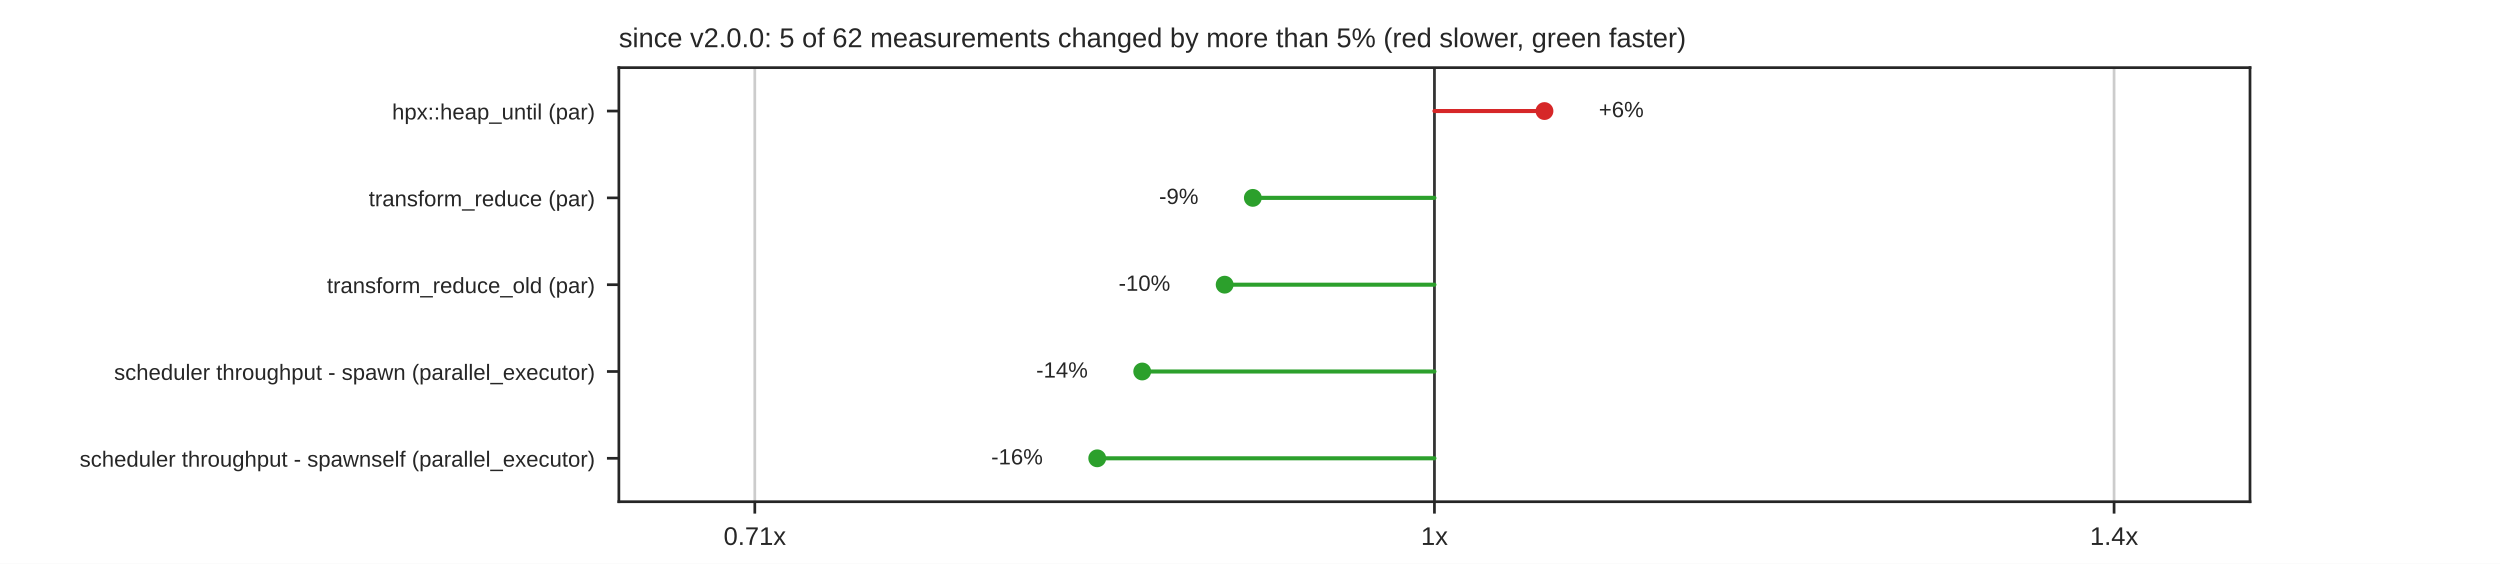
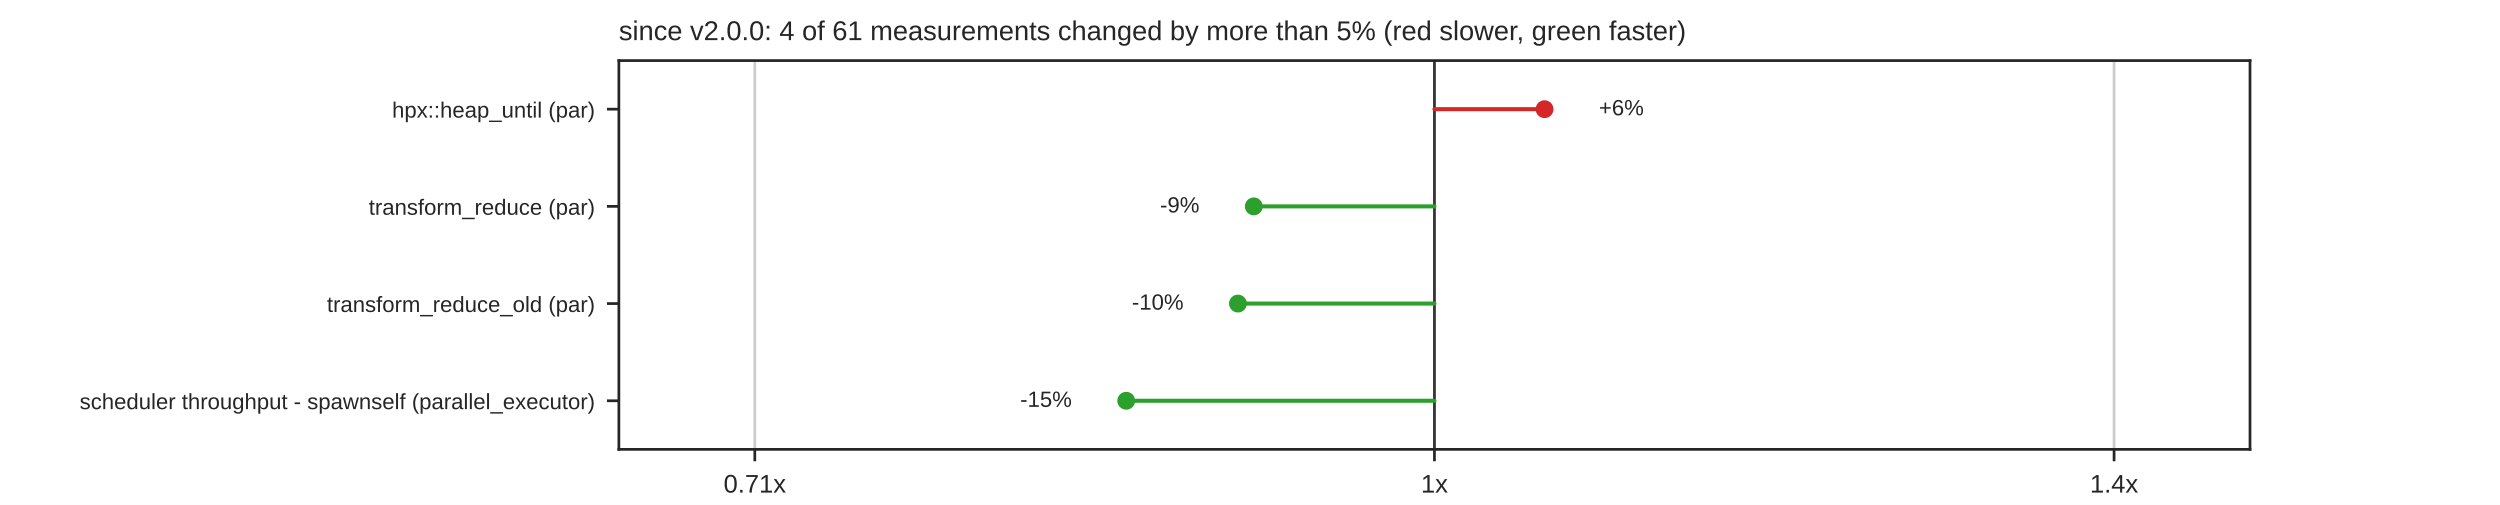
- <svg xmlns="http://www.w3.org/2000/svg" xmlns:xlink="http://www.w3.org/1999/xlink" width="734.4pt" height="165.6pt" viewBox="0 0 734.4 165.6" version="1.1">
+ <svg xmlns="http://www.w3.org/2000/svg" xmlns:xlink="http://www.w3.org/1999/xlink" width="734.4pt" height="148.32pt" viewBox="0 0 734.4 148.32" version="1.1">
  <defs>
    <style type="text/css">*{stroke-linejoin: round; stroke-linecap: butt}</style>
  </defs>
  <g id="figure_1">
    <g id="patch_1">
-       <path d="M 0 165.6  L 734.4 165.6  L 734.4 0  L 0 0  z " style="fill: #ffffff" />
+       <path d="M 0 148.32  L 734.4 148.32  L 734.4 0  L 0 0  z " style="fill: #ffffff" />
    </g>
    <g id="axes_1">
      <g id="patch_2">
-         <path d="M 181.8 147.384  L 660.96 147.384  L 660.96 19.872  L 181.8 19.872  z " style="fill: #ffffff" />
+         <path d="M 181.8 132.005  L 660.96 132.005  L 660.96 17.798  L 181.8 17.798  z " style="fill: #ffffff" />
      </g>
      <g id="matplotlib.axis_1">
        <g id="xtick_1">
          <g id="line2d_1">
-             <path d="M 221.73 147.384  L 221.73 19.872  " clip-path="url(#pb38192b940)" style="fill: none; stroke: #cccccc; stroke-width: 0.8; stroke-linecap: round" />
+             <path d="M 221.73 132.005  L 221.73 17.798  " clip-path="url(#pd3ae6d22b0)" style="fill: none; stroke: #cccccc; stroke-width: 0.8; stroke-linecap: round" />
          </g>
          <g id="line2d_2">
            <defs>
              <path id="mdfc5214045" d="M 0 0  L 0 3.5  " style="stroke: #262626; stroke-width: 0.8" />
            </defs>
            <g>
-               <use xlink:href="#mdfc5214045" x="221.73" y="147.384" style="fill: #262626; stroke: #262626; stroke-width: 0.8" />
+               <use xlink:href="#mdfc5214045" x="221.73" y="132.005" style="fill: #262626; stroke: #262626; stroke-width: 0.8" />
            </g>
          </g>
          <g id="text_1">
-             <text style="fill: #262626; font: 7.5px 'Arial', 'DejaVu Sans', 'Liberation Sans', 'Bitstream Vera Sans', sans-serif; text-anchor: middle" x="221.73" y="160.083" transform="rotate(-0 221.73 160.0828)">0.71x</text>
+             <text style="fill: #262626; font: 7.5px 'Arial', 'DejaVu Sans', 'Liberation Sans', 'Bitstream Vera Sans', sans-serif; text-anchor: middle" x="221.73" y="144.704" transform="rotate(-0 221.73 144.7036)">0.71x</text>
          </g>
        </g>
        <g id="xtick_2">
          <g id="line2d_3">
-             <path d="M 421.38 147.384  L 421.38 19.872  " clip-path="url(#pb38192b940)" style="fill: none; stroke: #cccccc; stroke-width: 0.8; stroke-linecap: round" />
+             <path d="M 421.38 132.005  L 421.38 17.798  " clip-path="url(#pd3ae6d22b0)" style="fill: none; stroke: #cccccc; stroke-width: 0.8; stroke-linecap: round" />
          </g>
          <g id="line2d_4">
            <g>
-               <use xlink:href="#mdfc5214045" x="421.38" y="147.384" style="fill: #262626; stroke: #262626; stroke-width: 0.8" />
+               <use xlink:href="#mdfc5214045" x="421.38" y="132.005" style="fill: #262626; stroke: #262626; stroke-width: 0.8" />
            </g>
          </g>
          <g id="text_2">
-             <text style="fill: #262626; font: 7.5px 'Arial', 'DejaVu Sans', 'Liberation Sans', 'Bitstream Vera Sans', sans-serif; text-anchor: middle" x="421.38" y="160.083" transform="rotate(-0 421.38 160.0828)">1x</text>
+             <text style="fill: #262626; font: 7.5px 'Arial', 'DejaVu Sans', 'Liberation Sans', 'Bitstream Vera Sans', sans-serif; text-anchor: middle" x="421.38" y="144.704" transform="rotate(-0 421.38 144.7036)">1x</text>
          </g>
        </g>
        <g id="xtick_3">
          <g id="line2d_5">
-             <path d="M 621.03 147.384  L 621.03 19.872  " clip-path="url(#pb38192b940)" style="fill: none; stroke: #cccccc; stroke-width: 0.8; stroke-linecap: round" />
+             <path d="M 621.03 132.005  L 621.03 17.798  " clip-path="url(#pd3ae6d22b0)" style="fill: none; stroke: #cccccc; stroke-width: 0.8; stroke-linecap: round" />
          </g>
          <g id="line2d_6">
            <g>
-               <use xlink:href="#mdfc5214045" x="621.03" y="147.384" style="fill: #262626; stroke: #262626; stroke-width: 0.8" />
+               <use xlink:href="#mdfc5214045" x="621.03" y="132.005" style="fill: #262626; stroke: #262626; stroke-width: 0.8" />
            </g>
          </g>
          <g id="text_3">
-             <text style="fill: #262626; font: 7.5px 'Arial', 'DejaVu Sans', 'Liberation Sans', 'Bitstream Vera Sans', sans-serif; text-anchor: middle" x="621.03" y="160.083" transform="rotate(-0 621.03 160.0828)">1.4x</text>
+             <text style="fill: #262626; font: 7.5px 'Arial', 'DejaVu Sans', 'Liberation Sans', 'Bitstream Vera Sans', sans-serif; text-anchor: middle" x="621.03" y="144.704" transform="rotate(-0 621.03 144.7036)">1.4x</text>
          </g>
        </g>
      </g>
      <g id="matplotlib.axis_2">
        <g id="ytick_1">
          <g id="line2d_7">
            <defs>
              <path id="m414165cd4d" d="M 0 0  L -3.5 0  " style="stroke: #262626; stroke-width: 0.8" />
            </defs>
            <g>
-               <use xlink:href="#m414165cd4d" x="181.8" y="32.623" style="fill: #262626; stroke: #262626; stroke-width: 0.8" />
+               <use xlink:href="#m414165cd4d" x="181.8" y="32.074" style="fill: #262626; stroke: #262626; stroke-width: 0.8" />
            </g>
          </g>
          <g id="text_4">
-             <text style="fill: #262626; font: 6.5px 'Arial', 'DejaVu Sans', 'Liberation Sans', 'Bitstream Vera Sans', sans-serif; text-anchor: end" x="174.8" y="35.093" transform="rotate(-0 174.8 35.09269)">hpx::heap_until (par)</text>
+             <text style="fill: #262626; font: 6.5px 'Arial', 'DejaVu Sans', 'Liberation Sans', 'Bitstream Vera Sans', sans-serif; text-anchor: end" x="174.8" y="34.544" transform="rotate(-0 174.8 34.54369)">hpx::heap_until (par)</text>
          </g>
        </g>
        <g id="ytick_2">
          <g id="line2d_8">
            <g>
-               <use xlink:href="#m414165cd4d" x="181.8" y="58.126" style="fill: #262626; stroke: #262626; stroke-width: 0.8" />
+               <use xlink:href="#m414165cd4d" x="181.8" y="60.626" style="fill: #262626; stroke: #262626; stroke-width: 0.8" />
            </g>
          </g>
          <g id="text_5">
-             <text style="fill: #262626; font: 6.5px 'Arial', 'DejaVu Sans', 'Liberation Sans', 'Bitstream Vera Sans', sans-serif; text-anchor: end" x="174.8" y="60.595" transform="rotate(-0 174.8 60.59509)">transform_reduce (par)</text>
+             <text style="fill: #262626; font: 6.5px 'Arial', 'DejaVu Sans', 'Liberation Sans', 'Bitstream Vera Sans', sans-serif; text-anchor: end" x="174.8" y="63.095" transform="rotate(-0 174.8 63.09529)">transform_reduce (par)</text>
          </g>
        </g>
        <g id="ytick_3">
          <g id="line2d_9">
            <g>
-               <use xlink:href="#m414165cd4d" x="181.8" y="83.628" style="fill: #262626; stroke: #262626; stroke-width: 0.8" />
+               <use xlink:href="#m414165cd4d" x="181.8" y="89.177" style="fill: #262626; stroke: #262626; stroke-width: 0.8" />
            </g>
          </g>
          <g id="text_6">
-             <text style="fill: #262626; font: 6.5px 'Arial', 'DejaVu Sans', 'Liberation Sans', 'Bitstream Vera Sans', sans-serif; text-anchor: end" x="174.8" y="86.097" transform="rotate(-0 174.8 86.09749)">transform_reduce_old (par)</text>
+             <text style="fill: #262626; font: 6.5px 'Arial', 'DejaVu Sans', 'Liberation Sans', 'Bitstream Vera Sans', sans-serif; text-anchor: end" x="174.8" y="91.647" transform="rotate(-0 174.8 91.64689)">transform_reduce_old (par)</text>
          </g>
        </g>
        <g id="ytick_4">
          <g id="line2d_10">
            <g>
-               <use xlink:href="#m414165cd4d" x="181.8" y="109.13" style="fill: #262626; stroke: #262626; stroke-width: 0.8" />
+               <use xlink:href="#m414165cd4d" x="181.8" y="117.729" style="fill: #262626; stroke: #262626; stroke-width: 0.8" />
            </g>
          </g>
          <g id="text_7">
-             <text style="fill: #262626; font: 6.5px 'Arial', 'DejaVu Sans', 'Liberation Sans', 'Bitstream Vera Sans', sans-serif; text-anchor: end" x="174.8" y="111.6" transform="rotate(-0 174.8 111.5999)">scheduler throughput - spawn (parallel_executor)</text>
-           </g>
-         </g>
-         <g id="ytick_5">
-           <g id="line2d_11">
-             <g>
-               <use xlink:href="#m414165cd4d" x="181.8" y="134.633" style="fill: #262626; stroke: #262626; stroke-width: 0.8" />
-             </g>
-           </g>
-           <g id="text_8">
-             <text style="fill: #262626; font: 6.5px 'Arial', 'DejaVu Sans', 'Liberation Sans', 'Bitstream Vera Sans', sans-serif; text-anchor: end" x="174.8" y="137.102" transform="rotate(-0 174.8 137.1023)">scheduler throughput - spawnself (parallel_executor)</text>
+             <text style="fill: #262626; font: 6.5px 'Arial', 'DejaVu Sans', 'Liberation Sans', 'Bitstream Vera Sans', sans-serif; text-anchor: end" x="174.8" y="120.198" transform="rotate(-0 174.8 120.1985)">scheduler throughput - spawnself (parallel_executor)</text>
          </g>
        </g>
      </g>
+       <g id="line2d_11">
+         <path d="M 421.38 132.005  L 421.38 17.798  " clip-path="url(#pd3ae6d22b0)" style="fill: none; stroke: #333333; stroke-width: 0.8; stroke-linecap: round" />
+       </g>
      <g id="line2d_12">
-         <path d="M 421.38 147.384  L 421.38 19.872  " clip-path="url(#pb38192b940)" style="fill: none; stroke: #333333; stroke-width: 0.8; stroke-linecap: round" />
+         <path d="M 421.38 32.074  L 453.729 32.074  " clip-path="url(#pd3ae6d22b0)" style="fill: none; stroke: #d62728; stroke-width: 1.2; stroke-linecap: round" />
      </g>
      <g id="line2d_13">
-         <path d="M 421.38 32.623  L 453.705 32.623  " clip-path="url(#pb38192b940)" style="fill: none; stroke: #d62728; stroke-width: 1.2; stroke-linecap: round" />
+         <path d="M 421.38 60.626  L 368.313 60.626  " clip-path="url(#pd3ae6d22b0)" style="fill: none; stroke: #2ca02c; stroke-width: 1.2; stroke-linecap: round" />
      </g>
      <g id="line2d_14">
-         <path d="M 421.38 58.126  L 368.032 58.126  " clip-path="url(#pb38192b940)" style="fill: none; stroke: #2ca02c; stroke-width: 1.2; stroke-linecap: round" />
+         <path d="M 421.38 89.177  L 363.656 89.177  " clip-path="url(#pd3ae6d22b0)" style="fill: none; stroke: #2ca02c; stroke-width: 1.2; stroke-linecap: round" />
      </g>
      <g id="line2d_15">
-         <path d="M 421.38 83.628  L 359.757 83.628  " clip-path="url(#pb38192b940)" style="fill: none; stroke: #2ca02c; stroke-width: 1.2; stroke-linecap: round" />
-       </g>
-       <g id="line2d_16">
-         <path d="M 421.38 109.13  L 335.538 109.13  " clip-path="url(#pb38192b940)" style="fill: none; stroke: #2ca02c; stroke-width: 1.2; stroke-linecap: round" />
-       </g>
-       <g id="line2d_17">
-         <path d="M 421.38 134.633  L 322.322 134.633  " clip-path="url(#pb38192b940)" style="fill: none; stroke: #2ca02c; stroke-width: 1.2; stroke-linecap: round" />
+         <path d="M 421.38 117.729  L 330.84 117.729  " clip-path="url(#pd3ae6d22b0)" style="fill: none; stroke: #2ca02c; stroke-width: 1.2; stroke-linecap: round" />
      </g>
      <g id="patch_3">
-         <path d="M 181.8 147.384  L 181.8 19.872  " style="fill: none; stroke: #262626; stroke-width: 0.8; stroke-linejoin: miter; stroke-linecap: square" />
+         <path d="M 181.8 132.005  L 181.8 17.798  " style="fill: none; stroke: #262626; stroke-width: 0.8; stroke-linejoin: miter; stroke-linecap: square" />
      </g>
      <g id="patch_4">
-         <path d="M 660.96 147.384  L 660.96 19.872  " style="fill: none; stroke: #262626; stroke-width: 0.8; stroke-linejoin: miter; stroke-linecap: square" />
+         <path d="M 660.96 132.005  L 660.96 17.798  " style="fill: none; stroke: #262626; stroke-width: 0.8; stroke-linejoin: miter; stroke-linecap: square" />
      </g>
      <g id="patch_5">
-         <path d="M 181.8 147.384  L 660.96 147.384  " style="fill: none; stroke: #262626; stroke-width: 0.8; stroke-linejoin: miter; stroke-linecap: square" />
+         <path d="M 181.8 132.005  L 660.96 132.005  " style="fill: none; stroke: #262626; stroke-width: 0.8; stroke-linejoin: miter; stroke-linecap: square" />
      </g>
      <g id="patch_6">
-         <path d="M 181.8 19.872  L 660.96 19.872  " style="fill: none; stroke: #262626; stroke-width: 0.8; stroke-linejoin: miter; stroke-linecap: square" />
+         <path d="M 181.8 17.798  L 660.96 17.798  " style="fill: none; stroke: #262626; stroke-width: 0.8; stroke-linejoin: miter; stroke-linecap: square" />
      </g>
      <g id="PathCollection_1">
        <defs>
          <path id="m8968767a60" d="M 0 2.121  C 0.563 2.121 1.102 1.898 1.5 1.5  C 1.898 1.102 2.121 0.563 2.121 0  C 2.121 -0.563 1.898 -1.102 1.5 -1.5  C 1.102 -1.898 0.563 -2.121 0 -2.121  C -0.563 -2.121 -1.102 -1.898 -1.5 -1.5  C -1.898 -1.102 -2.121 -0.563 -2.121 0  C -2.121 0.563 -1.898 1.102 -1.5 1.5  C -1.102 1.898 -0.563 2.121 0 2.121  z " style="stroke: #d62728" />
        </defs>
-         <g clip-path="url(#pb38192b940)">
-           <use xlink:href="#m8968767a60" x="453.705" y="32.623" style="fill: #d62728; stroke: #d62728" />
+         <g clip-path="url(#pd3ae6d22b0)">
+           <use xlink:href="#m8968767a60" x="453.729" y="32.074" style="fill: #d62728; stroke: #d62728" />
        </g>
      </g>
-       <g id="text_9">
-         <text style="fill: #262626; font: 6.5px 'Arial', 'DejaVu Sans', 'Liberation Sans', 'Bitstream Vera Sans', sans-serif; text-anchor: start" x="469.677" y="34.417" transform="rotate(-0 469.6775 34.41679)">+6%</text>
+       <g id="text_8">
+         <text style="fill: #262626; font: 6.5px 'Arial', 'DejaVu Sans', 'Liberation Sans', 'Bitstream Vera Sans', sans-serif; text-anchor: start" x="469.701" y="33.868" transform="rotate(-0 469.7011 33.86779)">+6%</text>
      </g>
      <g id="PathCollection_2">
        <defs>
          <path id="m7978cd0e5a" d="M 0 2.121  C 0.563 2.121 1.102 1.898 1.5 1.5  C 1.898 1.102 2.121 0.563 2.121 0  C 2.121 -0.563 1.898 -1.102 1.5 -1.5  C 1.102 -1.898 0.563 -2.121 0 -2.121  C -0.563 -2.121 -1.102 -1.898 -1.5 -1.5  C -1.898 -1.102 -2.121 -0.563 -2.121 0  C -2.121 0.563 -1.898 1.102 -1.5 1.5  C -1.102 1.898 -0.563 2.121 0 2.121  z " style="stroke: #2ca02c" />
        </defs>
-         <g clip-path="url(#pb38192b940)">
-           <use xlink:href="#m7978cd0e5a" x="368.032" y="58.126" style="fill: #2ca02c; stroke: #2ca02c" />
+         <g clip-path="url(#pd3ae6d22b0)">
+           <use xlink:href="#m7978cd0e5a" x="368.313" y="60.626" style="fill: #2ca02c; stroke: #2ca02c" />
+         </g>
+       </g>
+       <g id="text_9">
+         <text style="fill: #262626; font: 6.5px 'Arial', 'DejaVu Sans', 'Liberation Sans', 'Bitstream Vera Sans', sans-serif; text-anchor: end" x="352.341" y="62.419" transform="rotate(-0 352.3406 62.41939)">-9%</text>
+       </g>
+       <g id="PathCollection_3">
+         <g clip-path="url(#pd3ae6d22b0)">
+           <use xlink:href="#m7978cd0e5a" x="363.656" y="89.177" style="fill: #2ca02c; stroke: #2ca02c" />
        </g>
      </g>
      <g id="text_10">
-         <text style="fill: #262626; font: 6.5px 'Arial', 'DejaVu Sans', 'Liberation Sans', 'Bitstream Vera Sans', sans-serif; text-anchor: end" x="352.06" y="59.919" transform="rotate(-0 352.0603 59.91919)">-9%</text>
+         <text style="fill: #262626; font: 6.5px 'Arial', 'DejaVu Sans', 'Liberation Sans', 'Bitstream Vera Sans', sans-serif; text-anchor: end" x="347.684" y="90.971" transform="rotate(-0 347.684 90.97099)">-10%</text>
      </g>
-       <g id="PathCollection_3">
-         <g clip-path="url(#pb38192b940)">
-           <use xlink:href="#m7978cd0e5a" x="359.757" y="83.628" style="fill: #2ca02c; stroke: #2ca02c" />
+       <g id="PathCollection_4">
+         <g clip-path="url(#pd3ae6d22b0)">
+           <use xlink:href="#m7978cd0e5a" x="330.84" y="117.729" style="fill: #2ca02c; stroke: #2ca02c" />
        </g>
      </g>
      <g id="text_11">
-         <text style="fill: #262626; font: 6.5px 'Arial', 'DejaVu Sans', 'Liberation Sans', 'Bitstream Vera Sans', sans-serif; text-anchor: end" x="343.785" y="85.422" transform="rotate(-0 343.7853 85.42159)">-10%</text>
-       </g>
-       <g id="PathCollection_4">
-         <g clip-path="url(#pb38192b940)">
-           <use xlink:href="#m7978cd0e5a" x="335.538" y="109.13" style="fill: #2ca02c; stroke: #2ca02c" />
-         </g>
+         <text style="fill: #262626; font: 6.5px 'Arial', 'DejaVu Sans', 'Liberation Sans', 'Bitstream Vera Sans', sans-serif; text-anchor: end" x="314.868" y="119.523" transform="rotate(-0 314.8679 119.5226)">-15%</text>
      </g>
      <g id="text_12">
-         <text style="fill: #262626; font: 6.5px 'Arial', 'DejaVu Sans', 'Liberation Sans', 'Bitstream Vera Sans', sans-serif; text-anchor: end" x="319.566" y="110.924" transform="rotate(-0 319.5663 110.924)">-14%</text>
-       </g>
-       <g id="PathCollection_5">
-         <g clip-path="url(#pb38192b940)">
-           <use xlink:href="#m7978cd0e5a" x="322.322" y="134.633" style="fill: #2ca02c; stroke: #2ca02c" />
-         </g>
-       </g>
-       <g id="text_13">
-         <text style="fill: #262626; font: 6.5px 'Arial', 'DejaVu Sans', 'Liberation Sans', 'Bitstream Vera Sans', sans-serif; text-anchor: end" x="306.35" y="136.426" transform="rotate(-0 306.3495 136.4264)">-16%</text>
-       </g>
-       <g id="text_14">
-         <text style="fill: #262626; font: 8px 'Arial', 'DejaVu Sans', 'Liberation Sans', 'Bitstream Vera Sans', sans-serif; text-anchor: start" x="181.8" y="13.872" transform="rotate(-0 181.8 13.872)">since v2.0.0: 5 of 62 measurements changed by more than 5% (red slower, green faster)</text>
+         <text style="fill: #262626; font: 8px 'Arial', 'DejaVu Sans', 'Liberation Sans', 'Bitstream Vera Sans', sans-serif; text-anchor: start" x="181.8" y="11.798" transform="rotate(-0 181.8 11.7984)">since v2.0.0: 4 of 61 measurements changed by more than 5% (red slower, green faster)</text>
      </g>
    </g>
  </g>
  <defs>
-     <clipPath id="pb38192b940">
-       <rect x="181.8" y="19.872" width="479.16" height="127.512" />
+     <clipPath id="pd3ae6d22b0">
+       <rect x="181.8" y="17.798" width="479.16" height="114.206" />
    </clipPath>
  </defs>
</svg>
